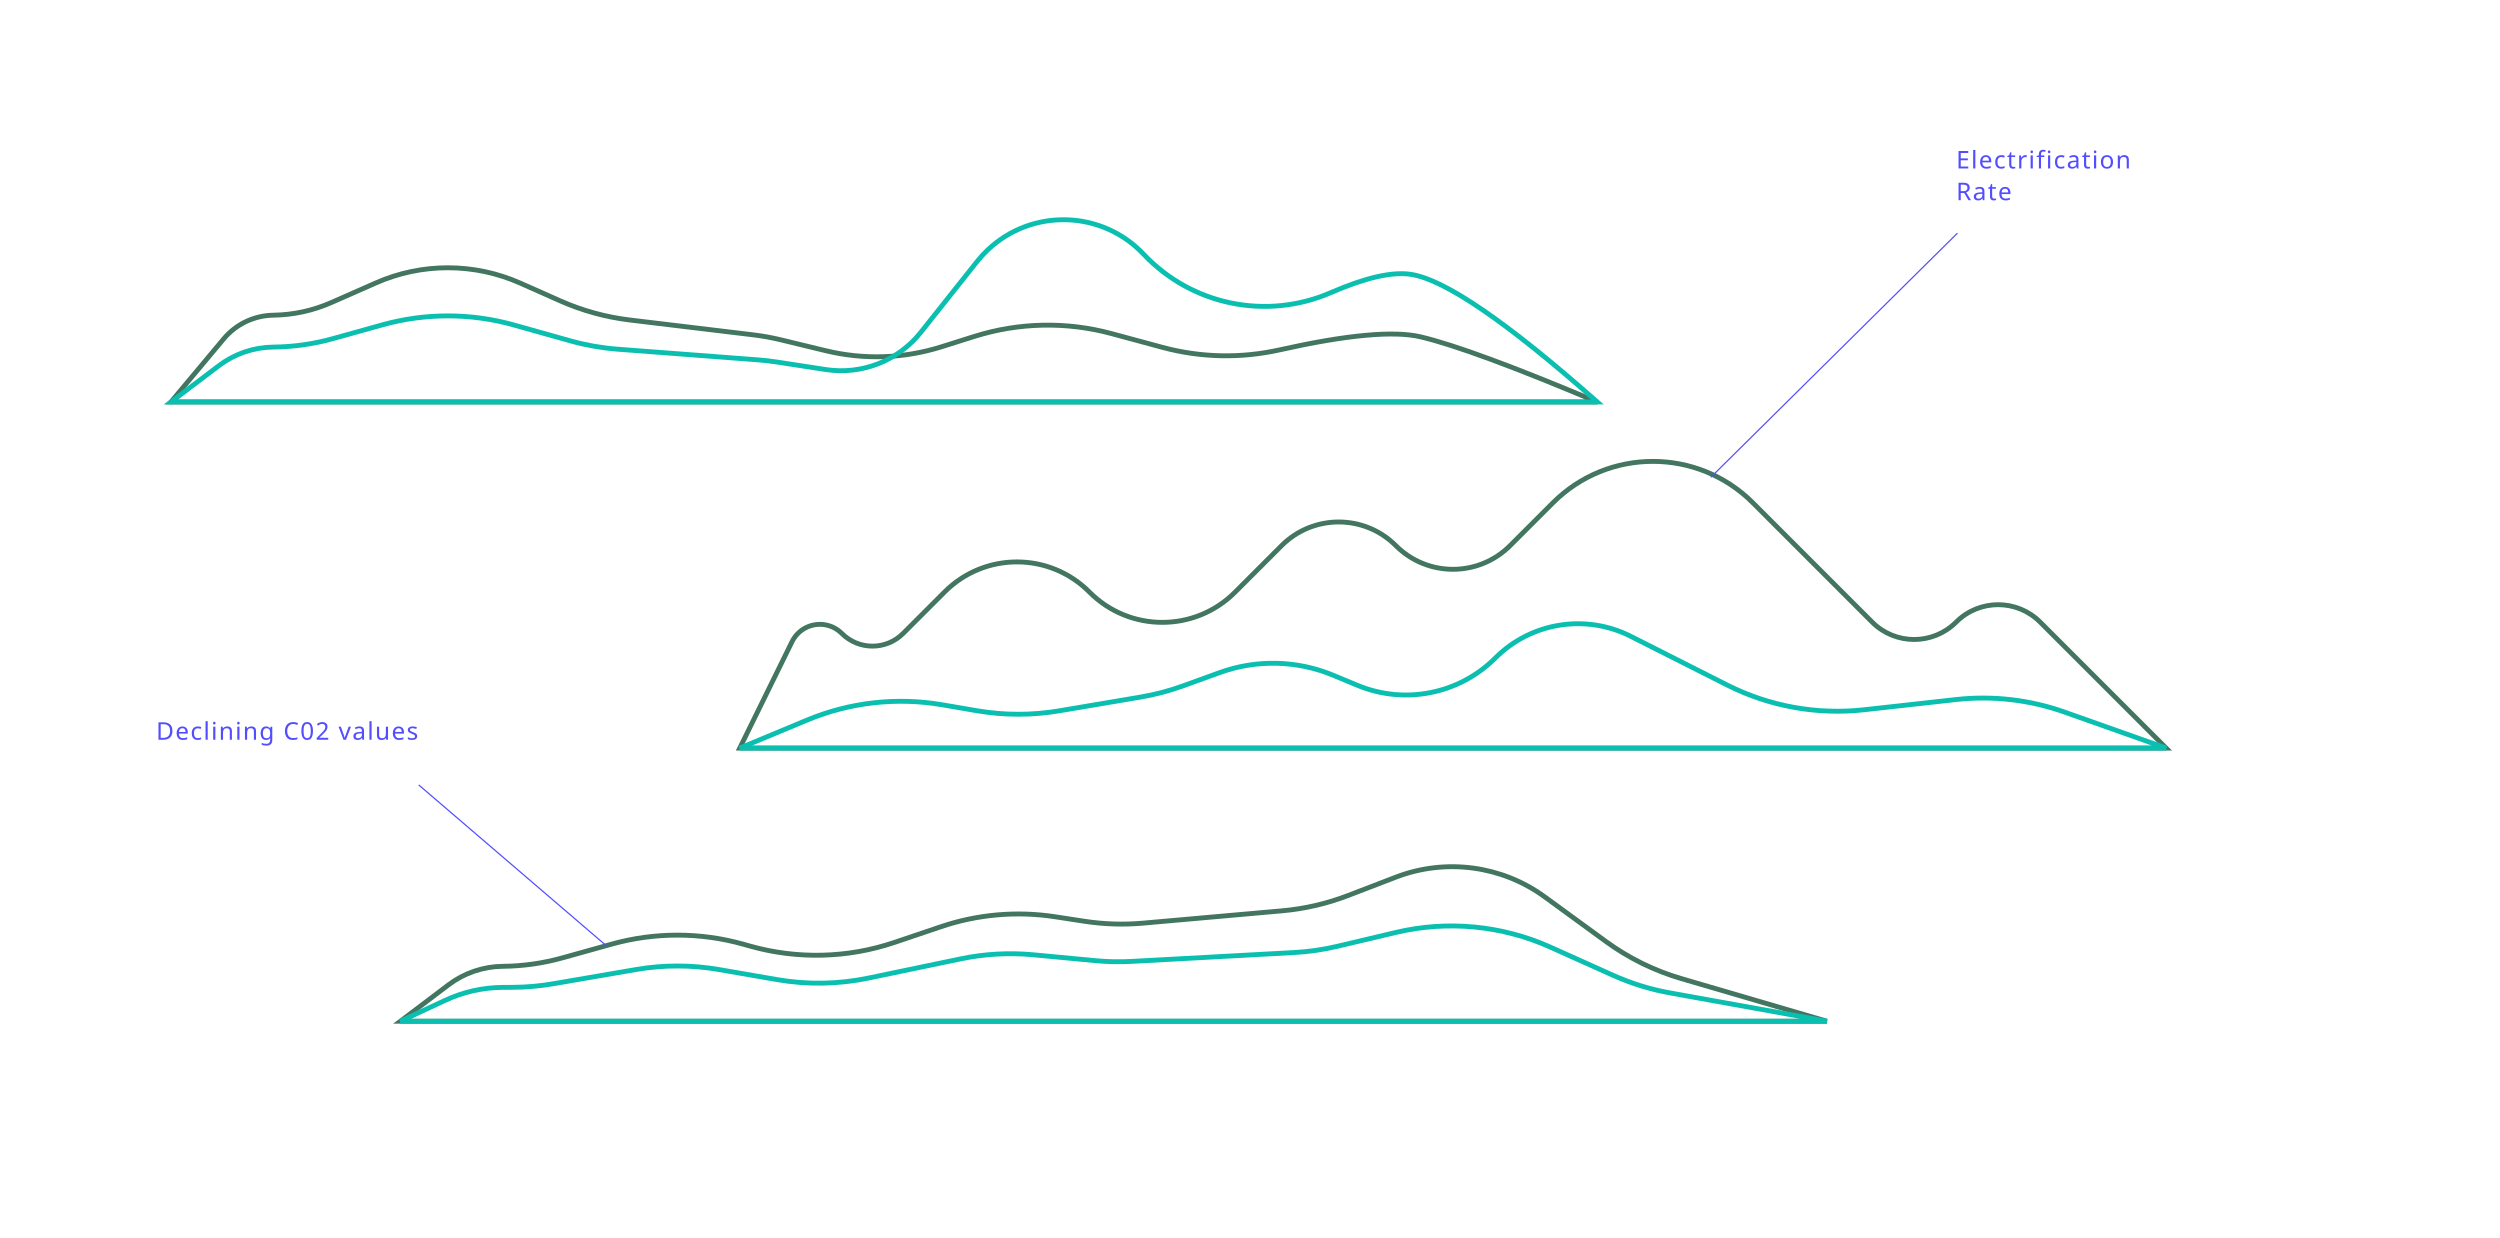
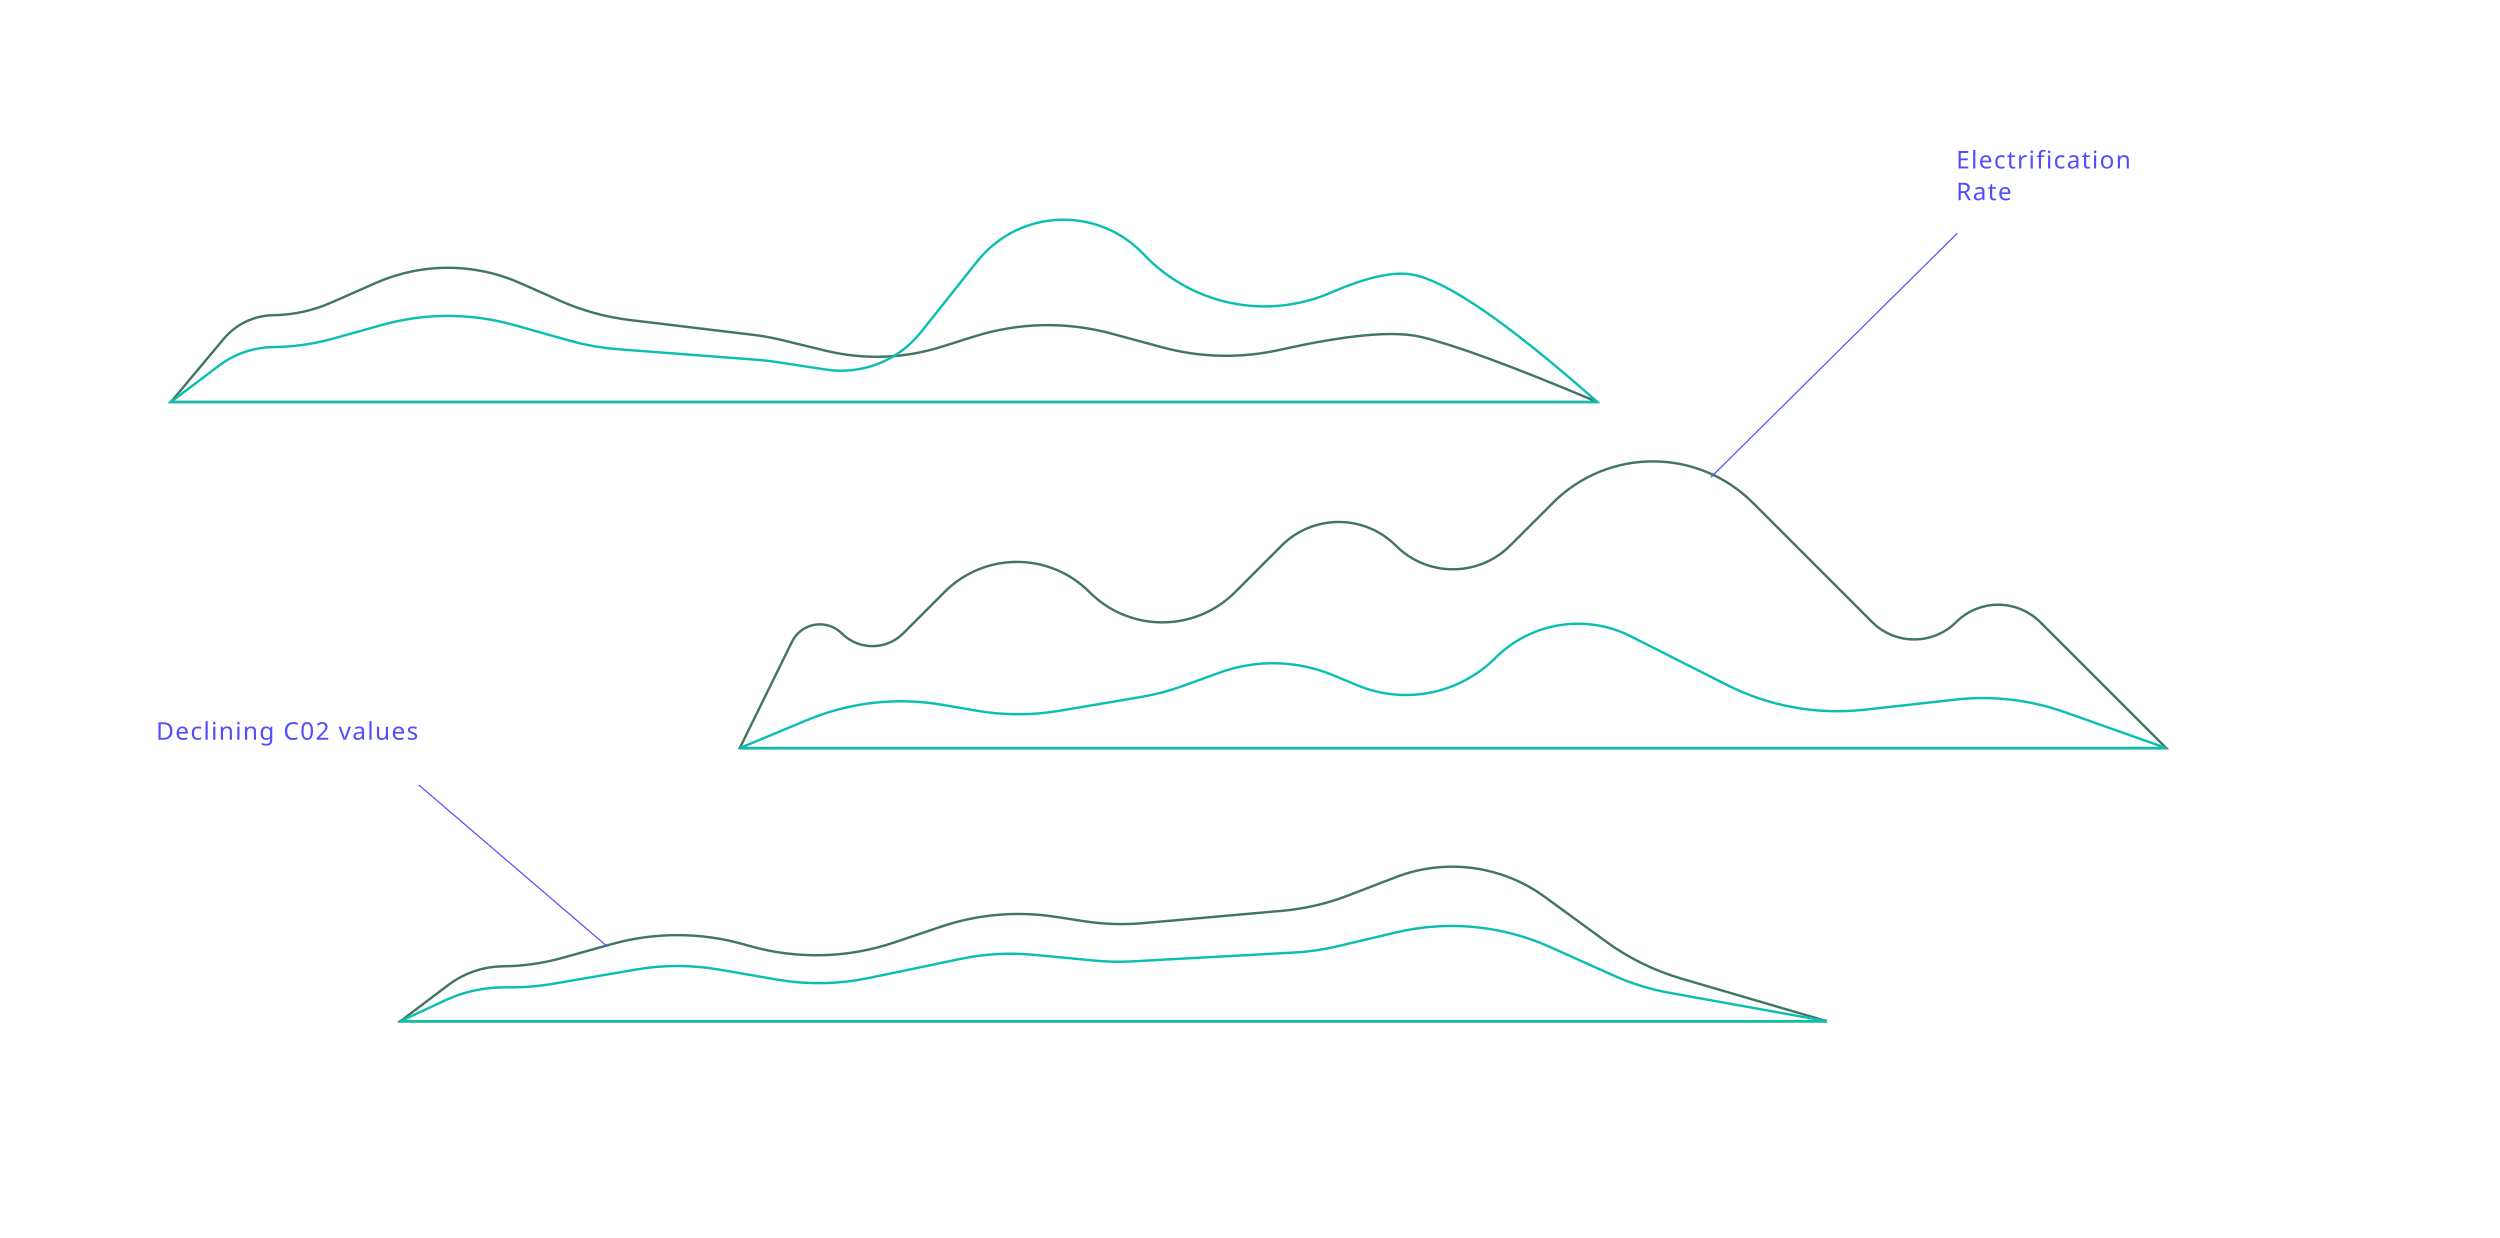
<svg xmlns="http://www.w3.org/2000/svg" width="1024px" height="507px" viewBox="0 0 1024 507" version="1.1">
  <g id="transition-path-1" stroke="none" stroke-width="1" fill="none" fill-rule="evenodd">
-     <g id="Group" transform="translate(303, 165)" stroke-width="2">
+     <g id="Group" transform="translate(303, 165)" stroke-width="1">
      <path d="M0,141.421 L584.266,141.421 L532.652,89.808 C523.15,80.306 507.745,80.306 498.243,89.808 C488.741,99.309 473.336,99.309 463.834,89.808 L414.973,40.947 C392.359,18.332 355.694,18.332 333.08,40.947 L315.531,58.495 C302.609,71.418 281.657,71.418 268.735,58.495 C255.812,45.573 234.861,45.573 221.938,58.495 L202.841,77.592 C186.403,94.031 159.752,94.031 143.314,77.592 L143.142,77.42 C126.799,61.077 100.301,61.077 83.958,77.42 L66.926,94.453 C59.989,101.389 48.743,101.389 41.807,94.453 C36.844,89.49 28.798,89.49 23.835,94.453 C22.848,95.44 22.031,96.582 21.415,97.835 L0,141.421 L0,141.421 Z" id="Path-43" stroke="#427660" />
      <path d="M0,141.421 L584.266,141.421 L542.635,126.667 C528.397,121.621 513.201,119.867 498.187,121.535 L460.573,125.714 C441.276,127.858 421.772,124.338 404.441,115.584 L364.926,95.623 C346.473,86.301 324.119,89.881 309.5,104.5 C294.672,119.328 272.368,123.753 253.002,115.709 L243.048,111.574 C228.223,105.416 211.629,105.036 196.539,110.51 L181.59,115.932 C175.927,117.986 170.089,119.525 164.149,120.528 L130.767,126.168 C119.669,128.042 108.333,128.03 97.239,126.131 L82.918,123.68 C64.267,120.488 45.093,122.653 27.623,129.924 L0,141.421 L0,141.421 Z" id="Path-43" stroke="#0BBFB0" />
    </g>
-     <g id="Group-2" transform="translate(164, 355)" stroke-width="2">
+     <g id="Group-2" transform="translate(164, 355)" stroke-width="1">
      <path d="M0,63.292 L584.266,63.292 L524.608,45.815 C513.538,42.571 503.112,37.437 493.793,30.64 L468.728,12.357 C451.089,-0.509 428.128,-3.55 407.747,4.28 L388.14,11.813 C379.462,15.148 370.36,17.256 361.1,18.076 L304.183,23.118 C296.179,23.827 288.118,23.569 280.176,22.349 L268.219,20.513 C252.506,18.099 236.443,19.496 221.383,24.586 L202.366,31.014 C183.286,37.463 162.703,37.998 143.314,32.55 L140.497,31.758 C122.871,26.805 104.224,26.786 86.588,31.703 L66.299,37.36 C58.378,39.569 50.201,40.725 41.979,40.8 C33.935,40.874 26.128,43.533 19.711,48.385 L0,63.292 L0,63.292 Z" id="Path-43-Copy" stroke="#427660" />
      <path d="M0,63.292 L584.266,63.292 L519.934,51.679 C511.926,50.233 504.125,47.816 496.703,44.48 L471.076,32.961 C451.207,24.031 428.945,21.911 407.747,26.929 L383.739,32.613 C377.964,33.98 372.078,34.831 366.152,35.154 L299.581,38.788 C294.622,39.059 289.651,38.96 284.707,38.492 L259.335,36.091 C249.371,35.148 239.322,35.706 229.523,37.746 L191.742,45.615 C179.41,48.183 166.704,48.399 154.292,46.249 L130.545,42.138 C119.298,40.19 107.801,40.183 96.551,42.115 L62.492,47.967 C57.084,48.896 51.609,49.378 46.122,49.409 L41.979,49.433 C33.817,49.478 25.762,51.287 18.364,54.734 L0,63.292 L0,63.292 Z" id="Path-43-Copy" stroke="#0BBFB0" />
    </g>
-     <g id="Group-3" transform="translate(70, 90)" stroke-width="2">
+     <g id="Group-3" transform="translate(70, 90)" stroke-width="1">
      <path d="M0,74.654 L584.266,74.654 C550.002,60.198 525.914,51.314 512,48 C500.947,45.368 481.637,47.14 454.068,53.318 C438.235,56.865 421.776,56.507 406.112,52.274 L385.255,46.637 C366.805,41.65 347.313,42.055 329.086,47.804 L315.602,52.056 C300.249,56.898 283.863,57.45 268.219,53.652 L250.069,49.246 C246.229,48.313 242.338,47.61 238.414,47.138 L187.998,41.075 C178.106,39.886 168.449,37.225 159.344,33.181 L143.104,25.968 C124.281,17.608 102.805,17.577 83.958,25.883 L65.703,33.928 C58.221,37.225 50.154,38.985 41.979,39.103 C34.114,39.216 26.69,42.751 21.643,48.783 L0,74.654 L0,74.654 Z" id="Path-43-Copy-2" stroke="#427660" />
      <path d="M0,74.654 L584.266,74.654 C547.254,41.896 521.791,24.469 507.878,22.373 C500.196,21.215 489.272,23.712 475.108,29.864 C448.799,41.291 418.151,35.01 398.457,14.157 C381.327,-3.981 352.737,-4.799 334.6,12.331 C333.038,13.805 331.584,15.389 330.248,17.071 L307.184,46.097 C297.877,57.811 283.006,63.638 268.219,61.367 L248.086,58.274 C245.566,57.887 243.032,57.597 240.489,57.403 L182.982,53.029 C176.395,52.527 169.874,51.375 163.515,49.588 L140.497,43.12 C122.871,38.167 104.224,38.148 86.588,43.065 L66.299,48.722 C58.378,50.93 50.201,52.087 41.979,52.162 C33.935,52.235 26.128,54.895 19.711,59.747 L0,74.654 L0,74.654 Z" id="Path-43-Copy-2" stroke="#0BBFB0" />
    </g>
    <line x1="248.5" y1="387.5" x2="171.5" y2="321.5" id="line1" stroke="#524DFF" stroke-width="0.5" />
    <line x1="700.75" y1="195.5" x2="801.75" y2="95.5" id="line3" stroke="#524DFF" stroke-width="0.5" />
    <text id="Declining-C02-values" font-family="IBMPlexMono, IBM Plex Mono" font-size="10" font-weight="normal" letter-spacing="0.556" fill="#524DFF">
      <tspan x="63.942" y="303">Declining C02 values</tspan>
    </text>
    <text id="Electrification-Rate" font-family="IBMPlexMono, IBM Plex Mono" font-size="10" font-weight="normal" letter-spacing="0.556" fill="#524DFF">
      <tspan x="801.25" y="69">Electrification </tspan>
      <tspan x="801.25" y="82">Rate</tspan>
    </text>
  </g>
</svg>
